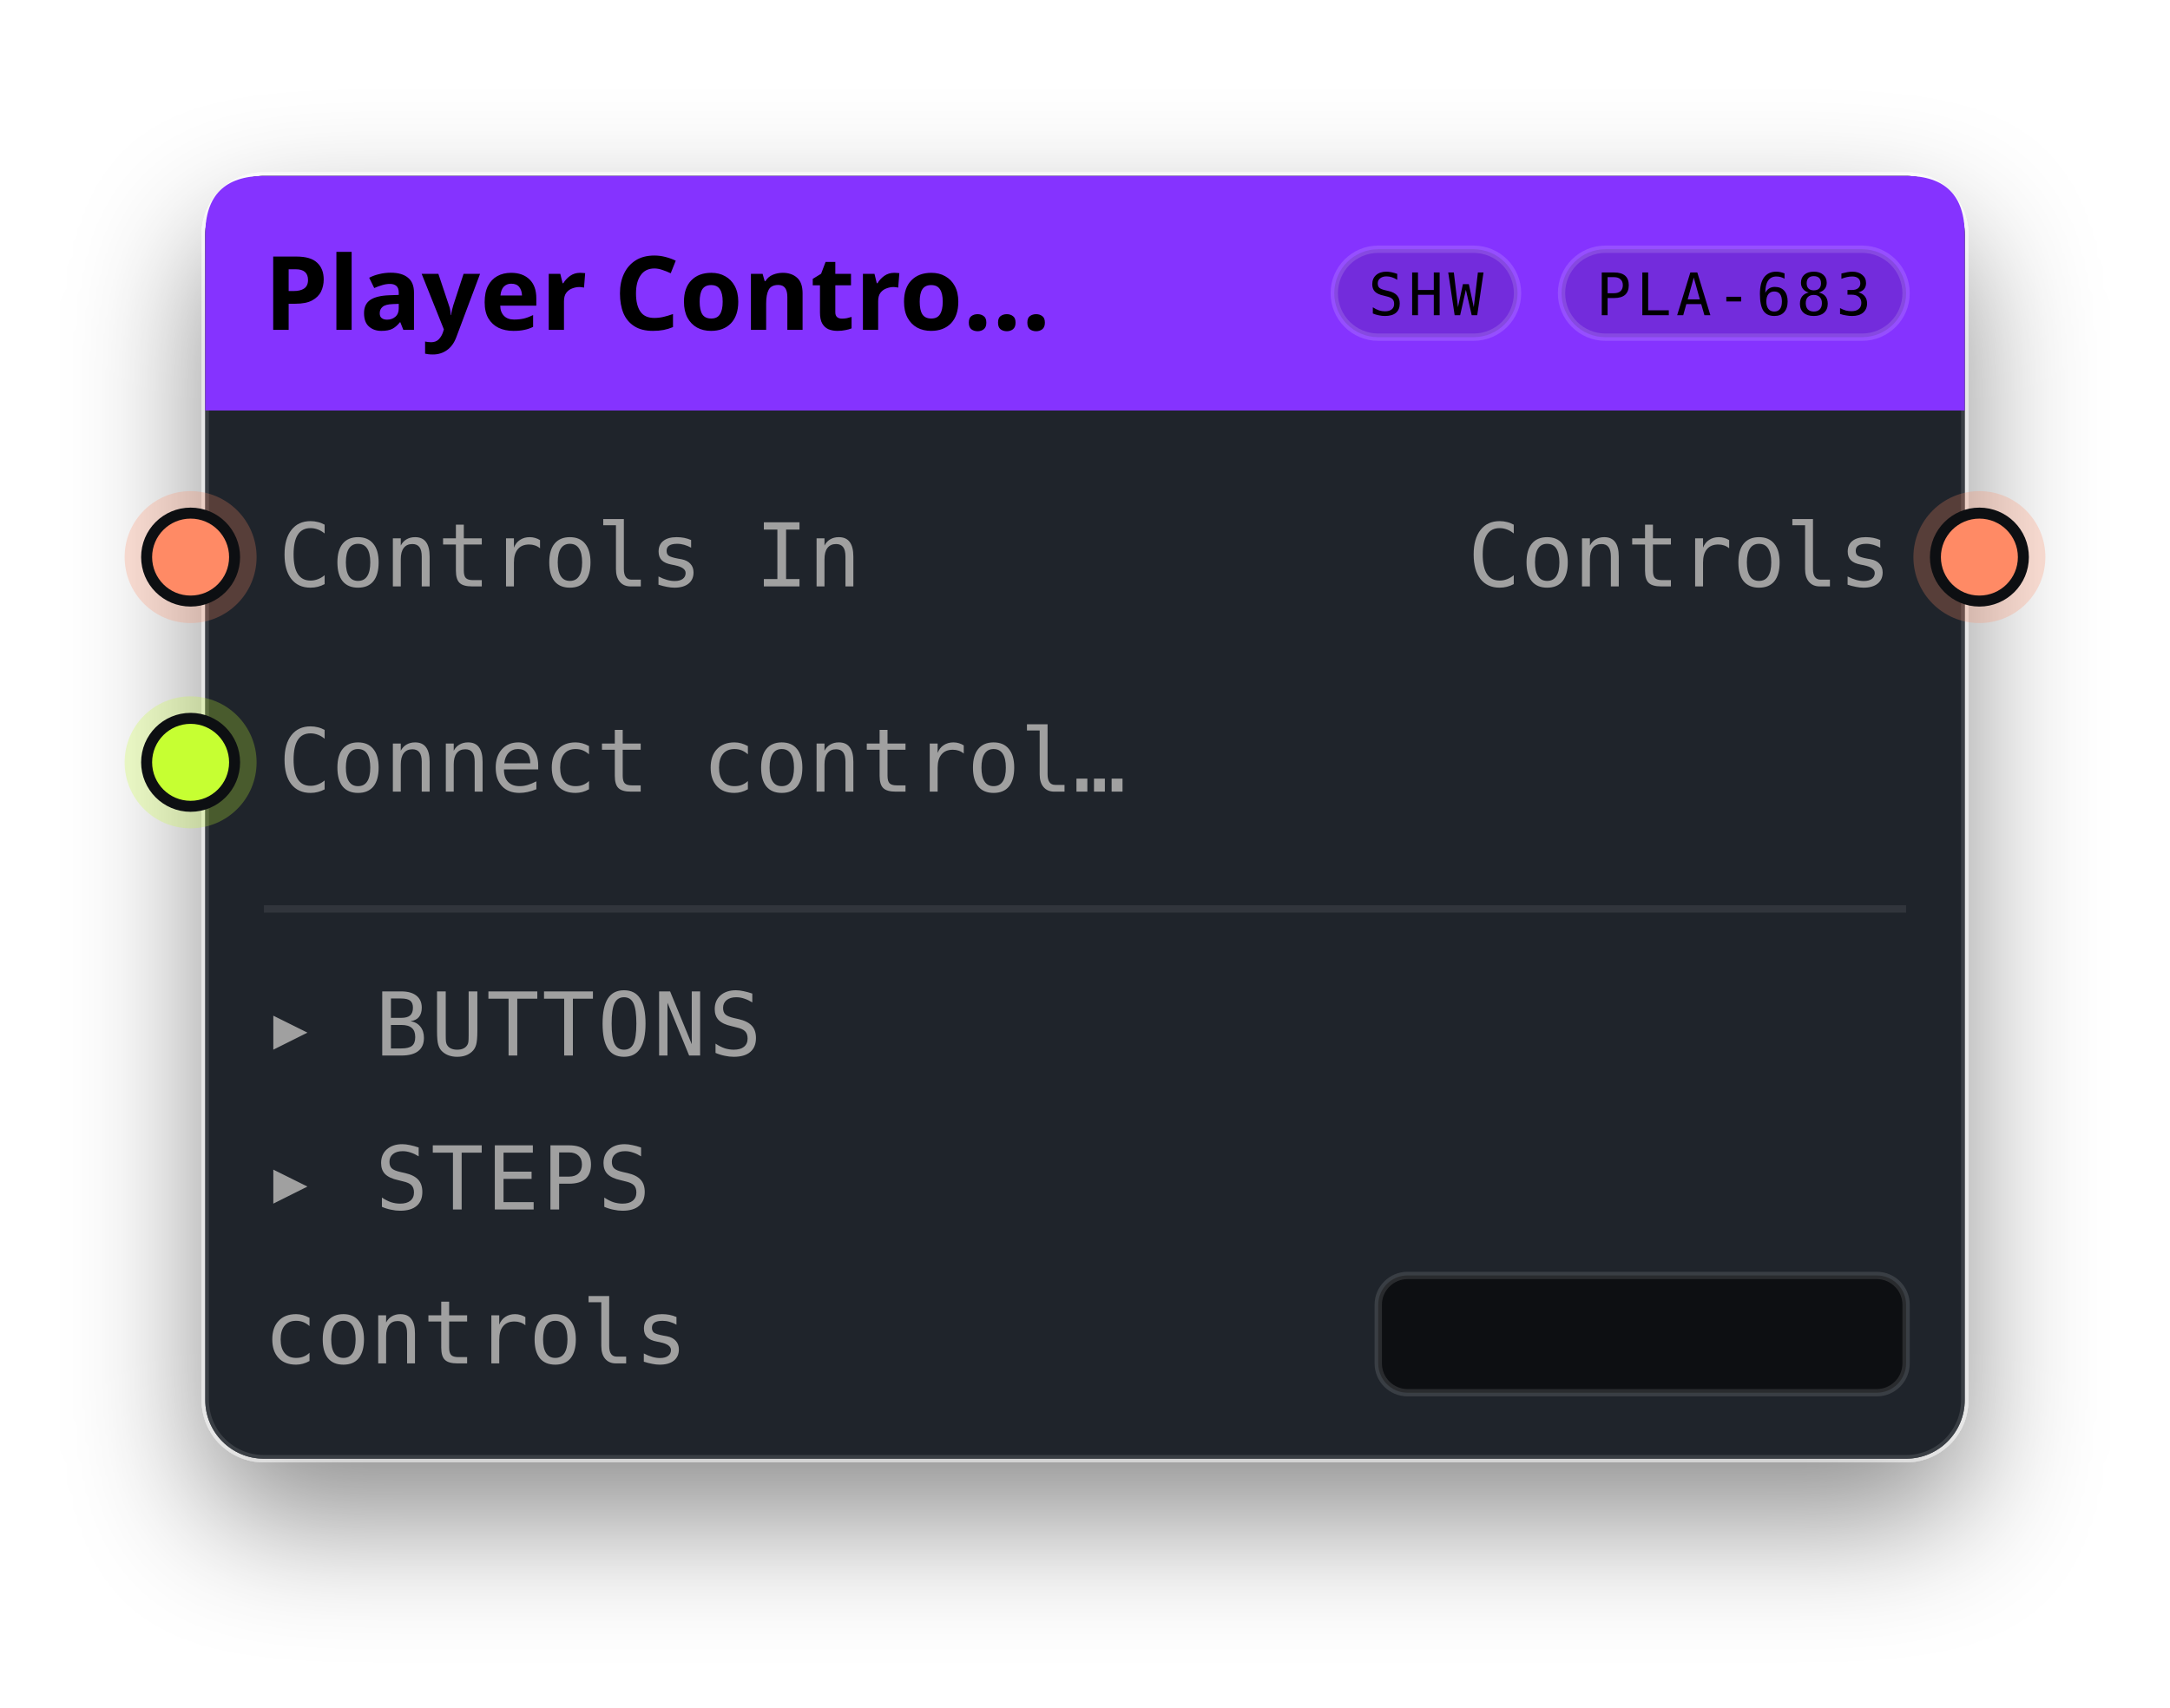
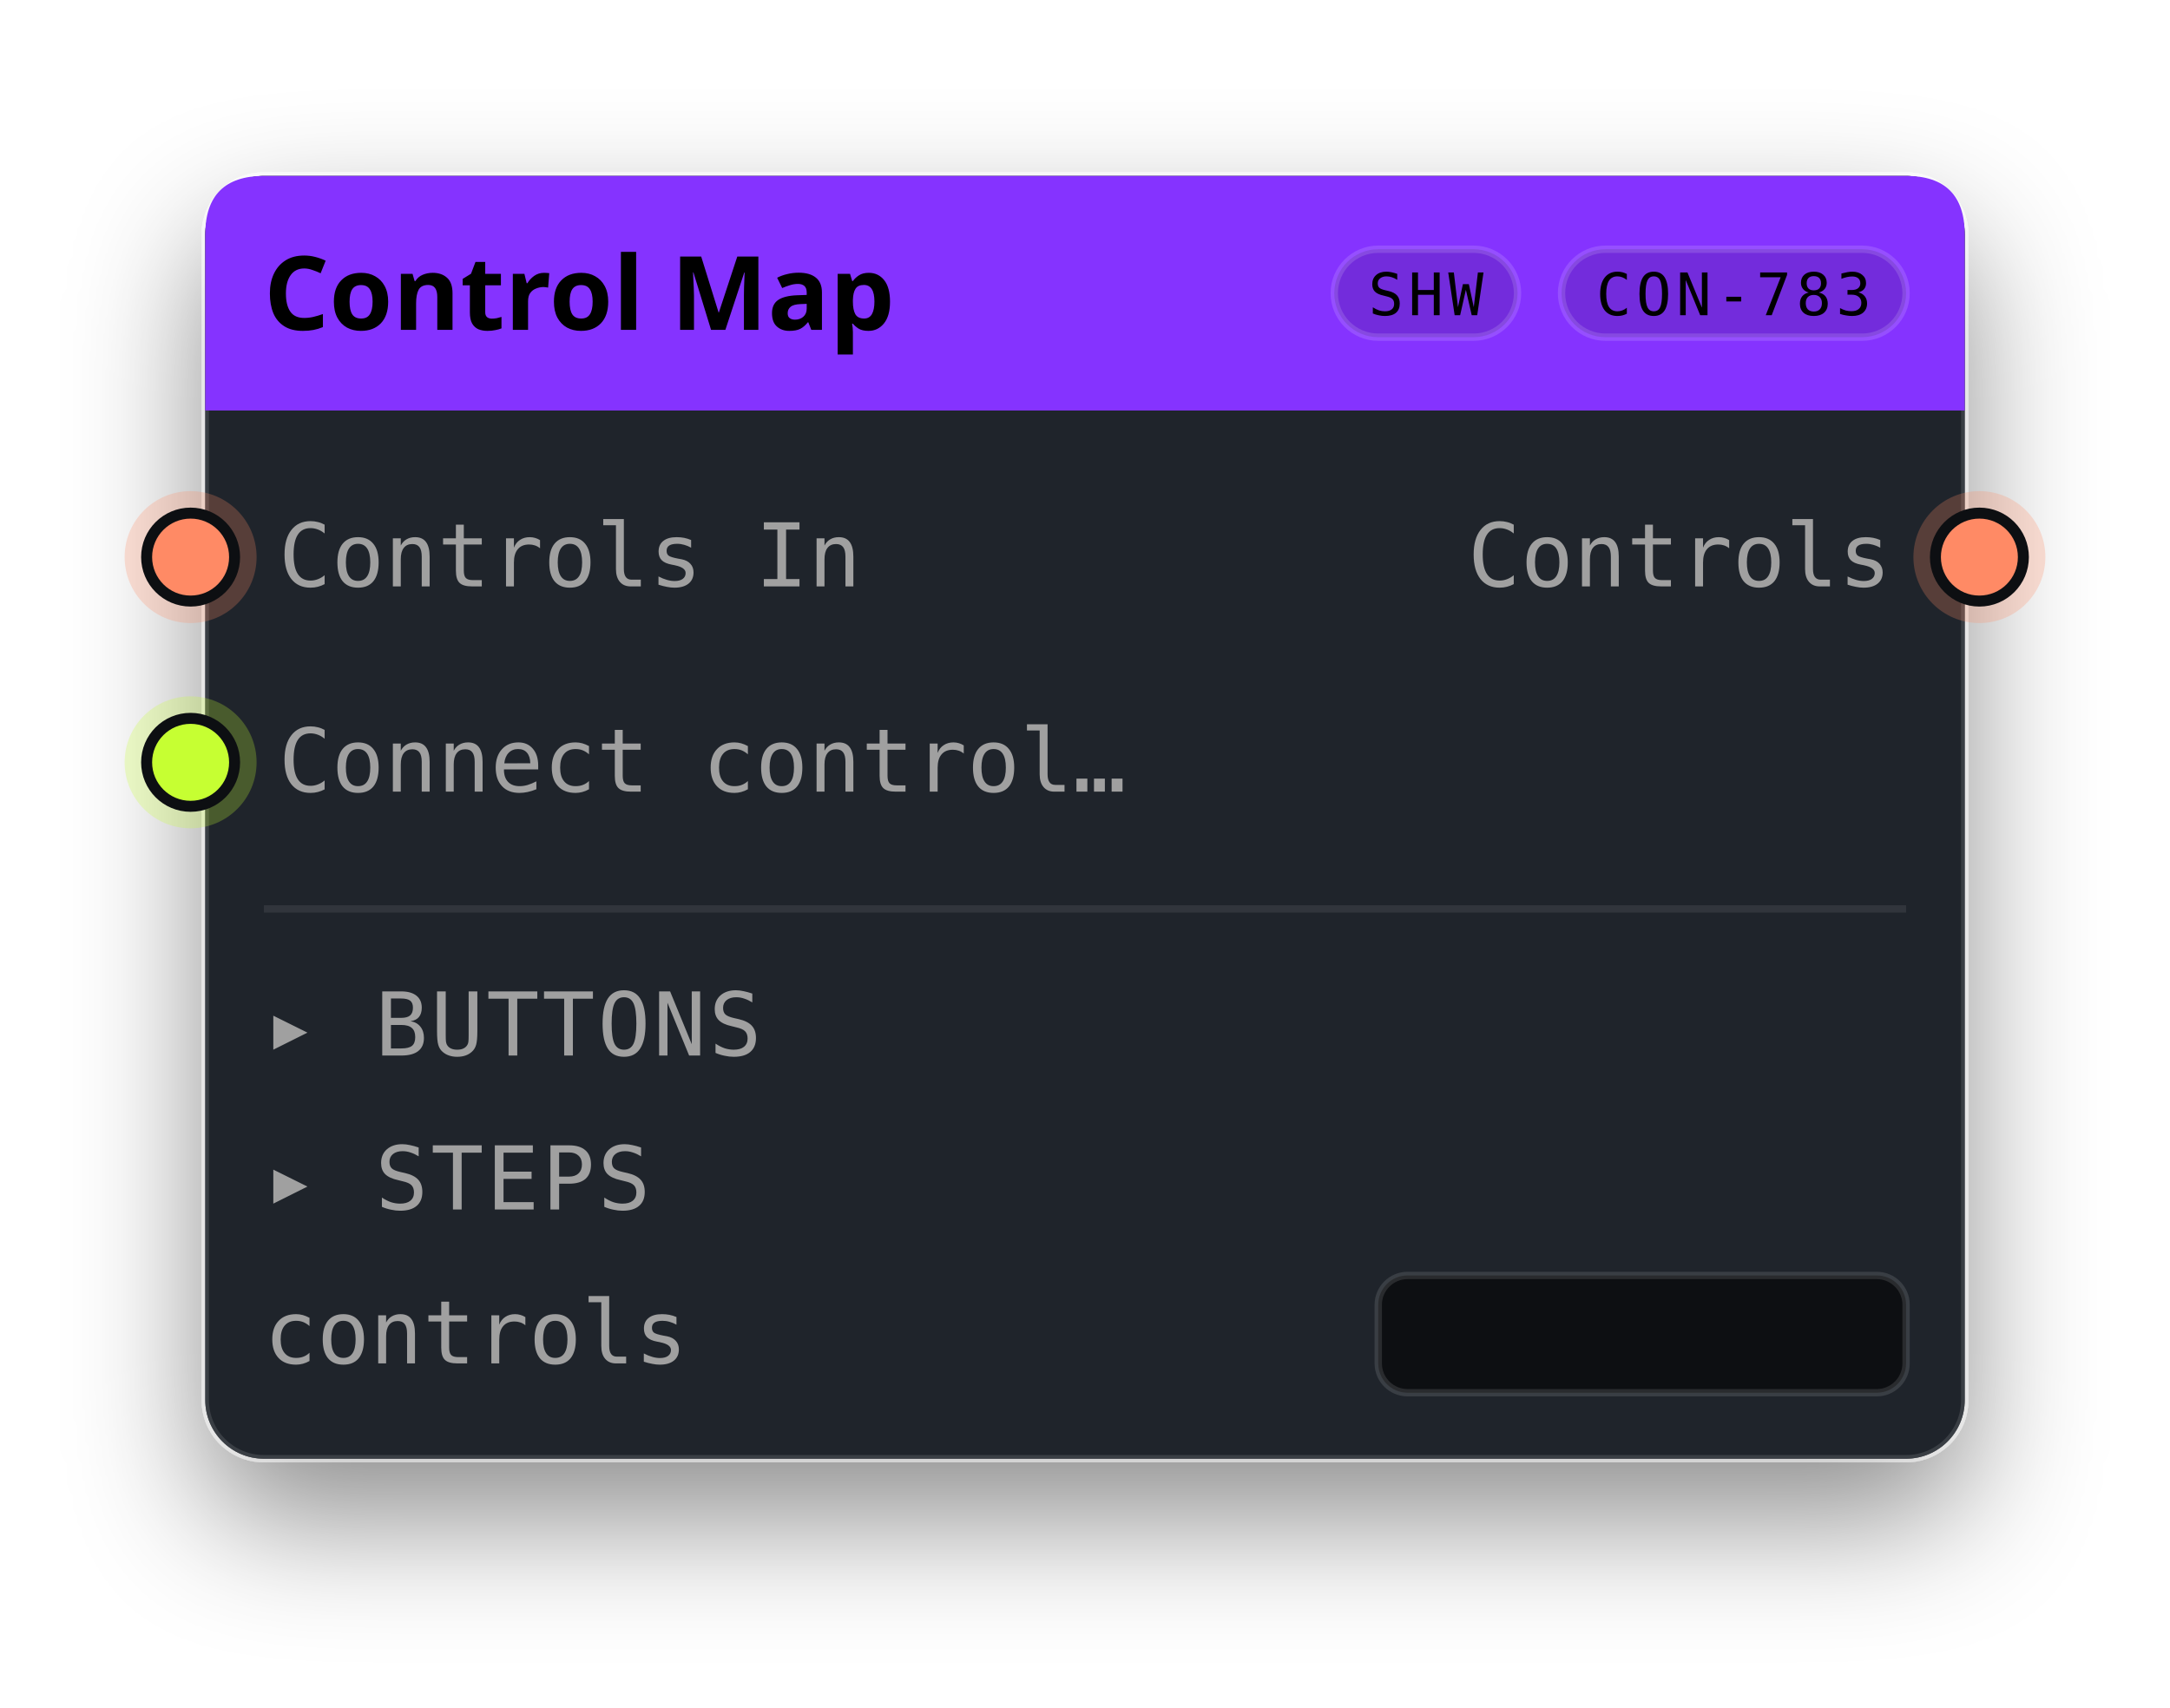
- <svg xmlns="http://www.w3.org/2000/svg" viewBox="0 0 296 233" width="296" height="233" role="img" aria-label="Player Controls node">
+ <svg xmlns="http://www.w3.org/2000/svg" viewBox="0 0 296 233" width="296" height="233" role="img" aria-label="Control Map node">
  <defs>
    <filter id="shadow" x="-20%" y="-20%" width="140%" height="160%">
      <feDropShadow dx="0" dy="8" stdDeviation="9" flood-color="#000" flood-opacity="0.45" />
    </filter>
  </defs>
  <g transform="translate(28,24)">
    <rect x="0" y="0" width="240" height="175" rx="8" fill="#1f242b" stroke="rgba(255,255,255,0.12)" filter="url(#shadow)" />
    <rect x="0" y="0" width="240" height="175" rx="8" fill="#1f242b" stroke="rgba(255,255,255,0.12)" />
    <path d="M0,32 L0,8 Q0,0 8,0 L232,0 Q240,0 240,8 L240,32 Z" fill="#8533ff" />
-     <text x="8" y="21" font-family="'Audiowide','Trebuchet MS','Arial Black',sans-serif" font-size="14" font-weight="600" fill="#000">Player Contro…</text>
+     <text x="8" y="21" font-family="'Audiowide','Trebuchet MS','Arial Black',sans-serif" font-size="14" font-weight="600" fill="#000">Control Map</text>
    <rect x="154" y="10" width="25" height="12" rx="6" fill="rgba(0,0,0,0.14)" stroke="rgba(255,255,255,0.14)" />
    <text x="166.5" y="19" text-anchor="middle" font-family="'JetBrains Mono','Cascadia Mono','Consolas',monospace" font-size="8" letter-spacing="0.08em" fill="#000">SHW</text>
    <rect x="185" y="10" width="47" height="12" rx="6" fill="rgba(0,0,0,0.14)" stroke="rgba(255,255,255,0.14)" />
-     <text x="208.5" y="19" text-anchor="middle" font-family="'JetBrains Mono','Cascadia Mono','Consolas',monospace" font-size="8" letter-spacing="0.08em" fill="#000">PLA-683</text>
+     <text x="208.5" y="19" text-anchor="middle" font-family="'JetBrains Mono','Cascadia Mono','Consolas',monospace" font-size="8" letter-spacing="0.08em" fill="#000">CON-783</text>
    <circle cx="-2" cy="52" r="9" fill="#ff8a65" opacity="0.25" />
    <circle cx="-2" cy="52" r="6" fill="#ff8a65" stroke="#0d0f12" stroke-width="1.5" />
    <text x="10" y="56" font-family="'JetBrains Mono','Cascadia Mono','Consolas',monospace" font-size="12" fill="#a0a0a0">Controls In</text>
    <circle cx="242" cy="52" r="9" fill="#ff8a65" opacity="0.25" />
    <circle cx="242" cy="52" r="6" fill="#ff8a65" stroke="#0d0f12" stroke-width="1.5" />
    <text x="230" y="56" text-anchor="end" font-family="'JetBrains Mono','Cascadia Mono','Consolas',monospace" font-size="12" fill="#a0a0a0">Controls</text>
    <circle cx="-2" cy="80" r="9" fill="#c6ff32" opacity="0.25" />
    <circle cx="-2" cy="80" r="6" fill="#c6ff32" stroke="#0d0f12" stroke-width="1.5" />
    <text x="10" y="84" font-family="'JetBrains Mono','Cascadia Mono','Consolas',monospace" font-size="12" fill="#a0a0a0">Connect control…</text>
    <line x1="8" y1="100" x2="232" y2="100" stroke="rgba(255,255,255,0.08)" />
    <text x="8" y="120" font-family="'JetBrains Mono','Cascadia Mono','Consolas',monospace" font-size="12" letter-spacing="0.03em" fill="#a0a0a0">▸ BUTTONS</text>
    <text x="8" y="141" font-family="'JetBrains Mono','Cascadia Mono','Consolas',monospace" font-size="12" letter-spacing="0.03em" fill="#a0a0a0">▸ STEPS</text>
    <text x="8" y="162" font-family="'JetBrains Mono','Cascadia Mono','Consolas',monospace" font-size="12" fill="#a0a0a0">controls</text>
    <g>
      <rect x="160" y="150" width="72" height="16" rx="4" fill="#0d0f12" stroke="rgba(255,255,255,0.12)" />
      <text x="164" y="162" font-family="'JetBrains Mono','Cascadia Mono','Consolas',monospace" font-size="11" fill="#e0e0e0" />
    </g>
  </g>
</svg>
